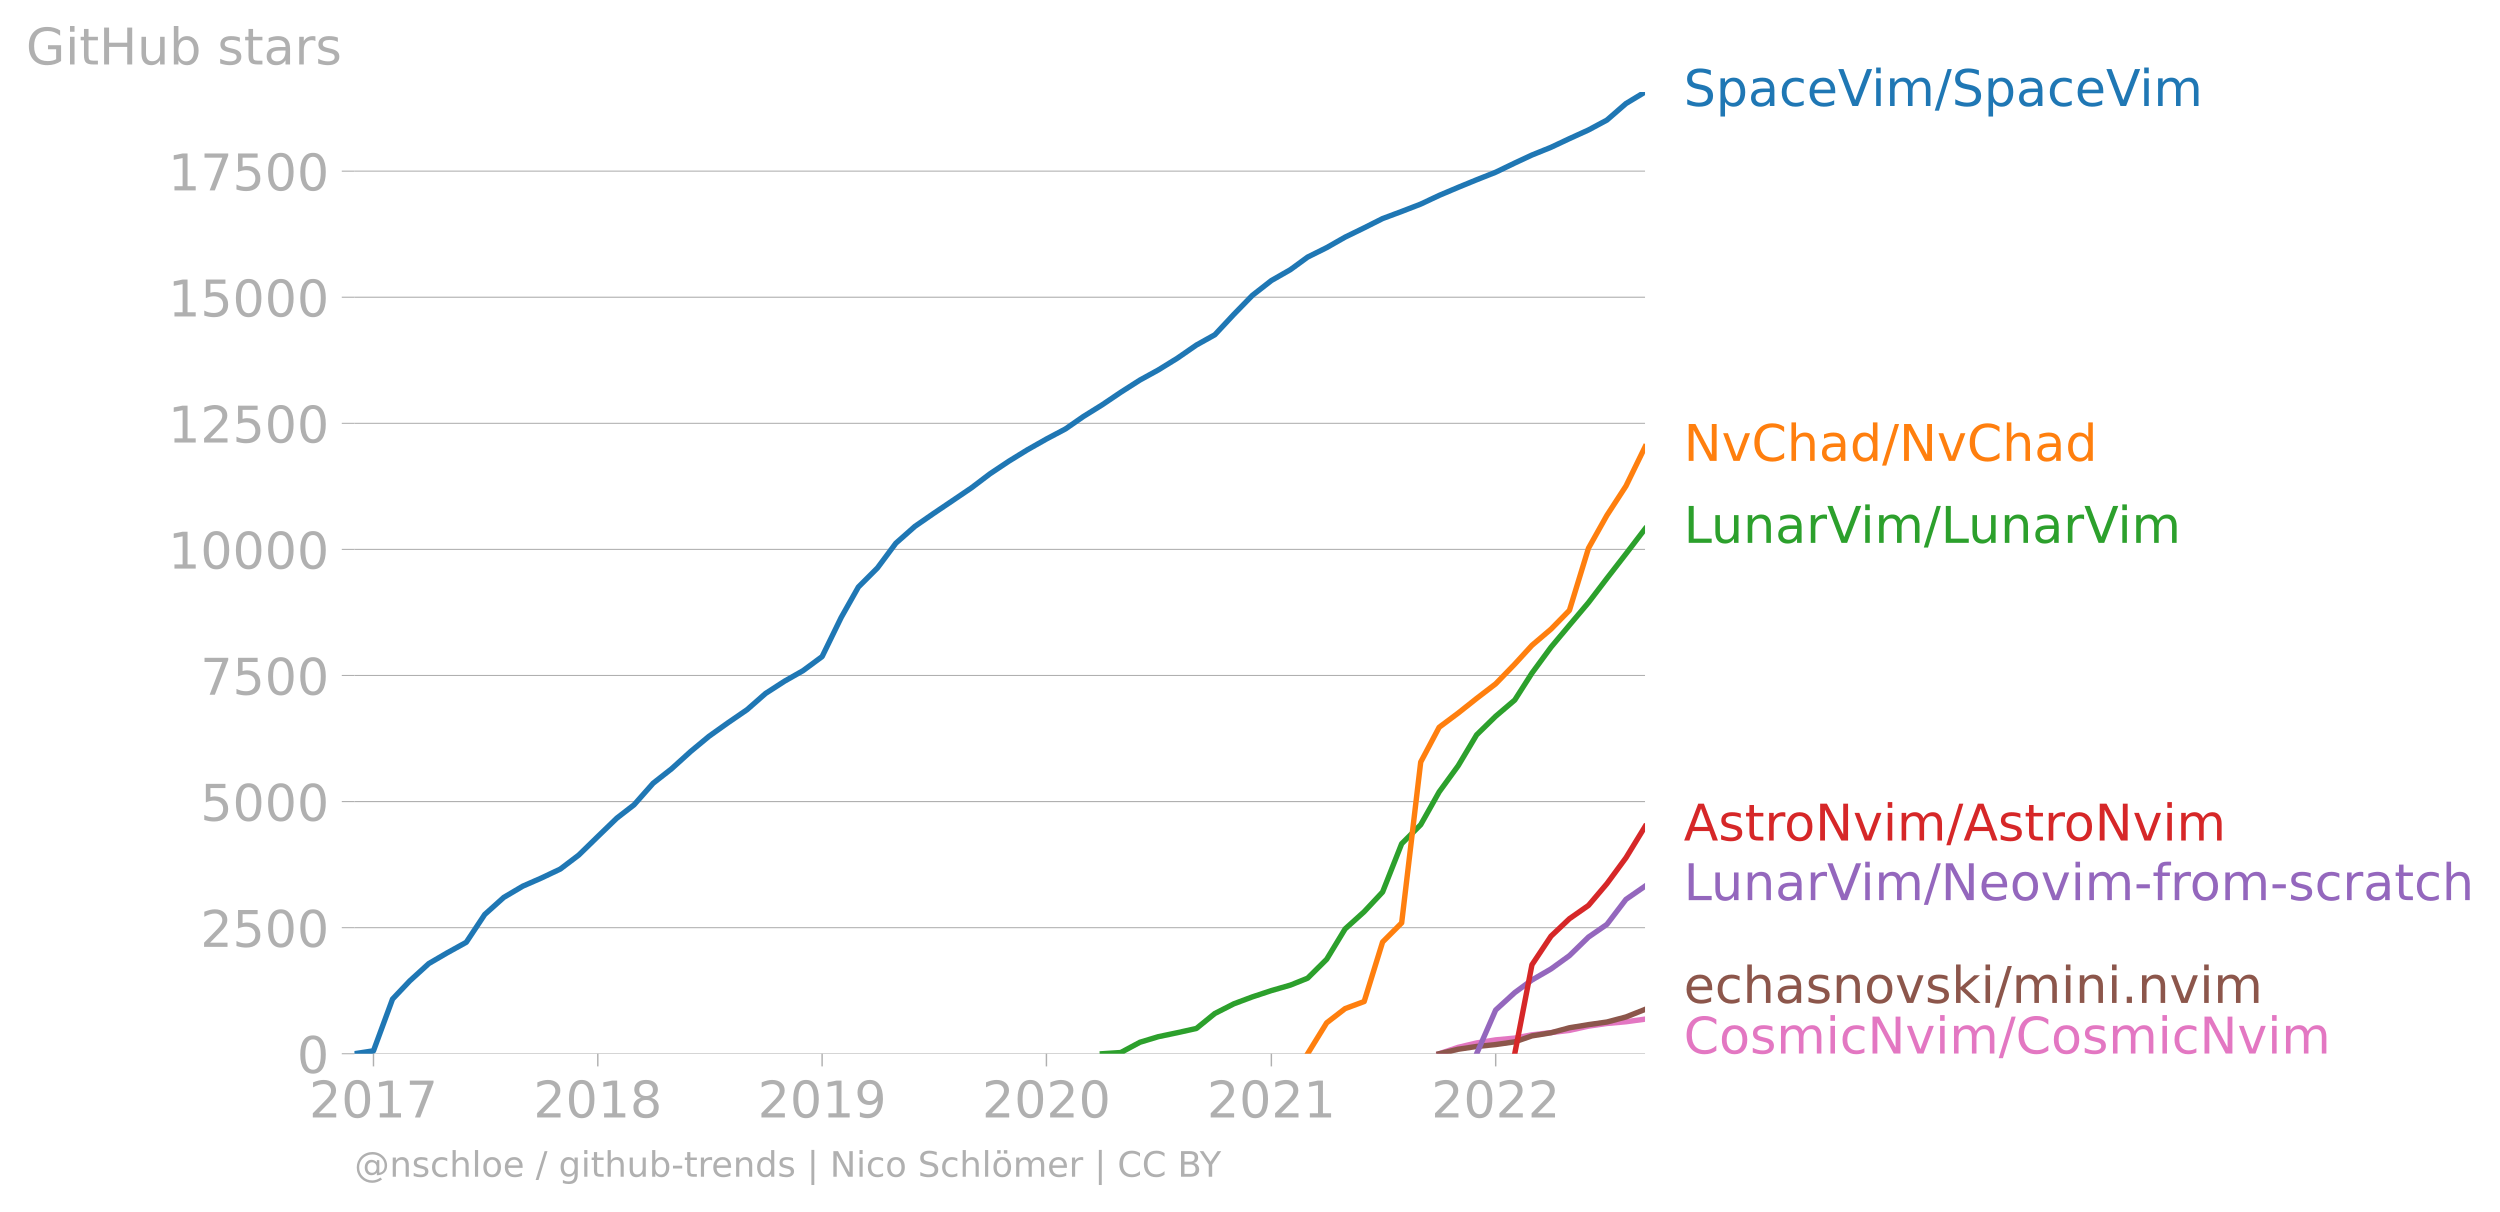
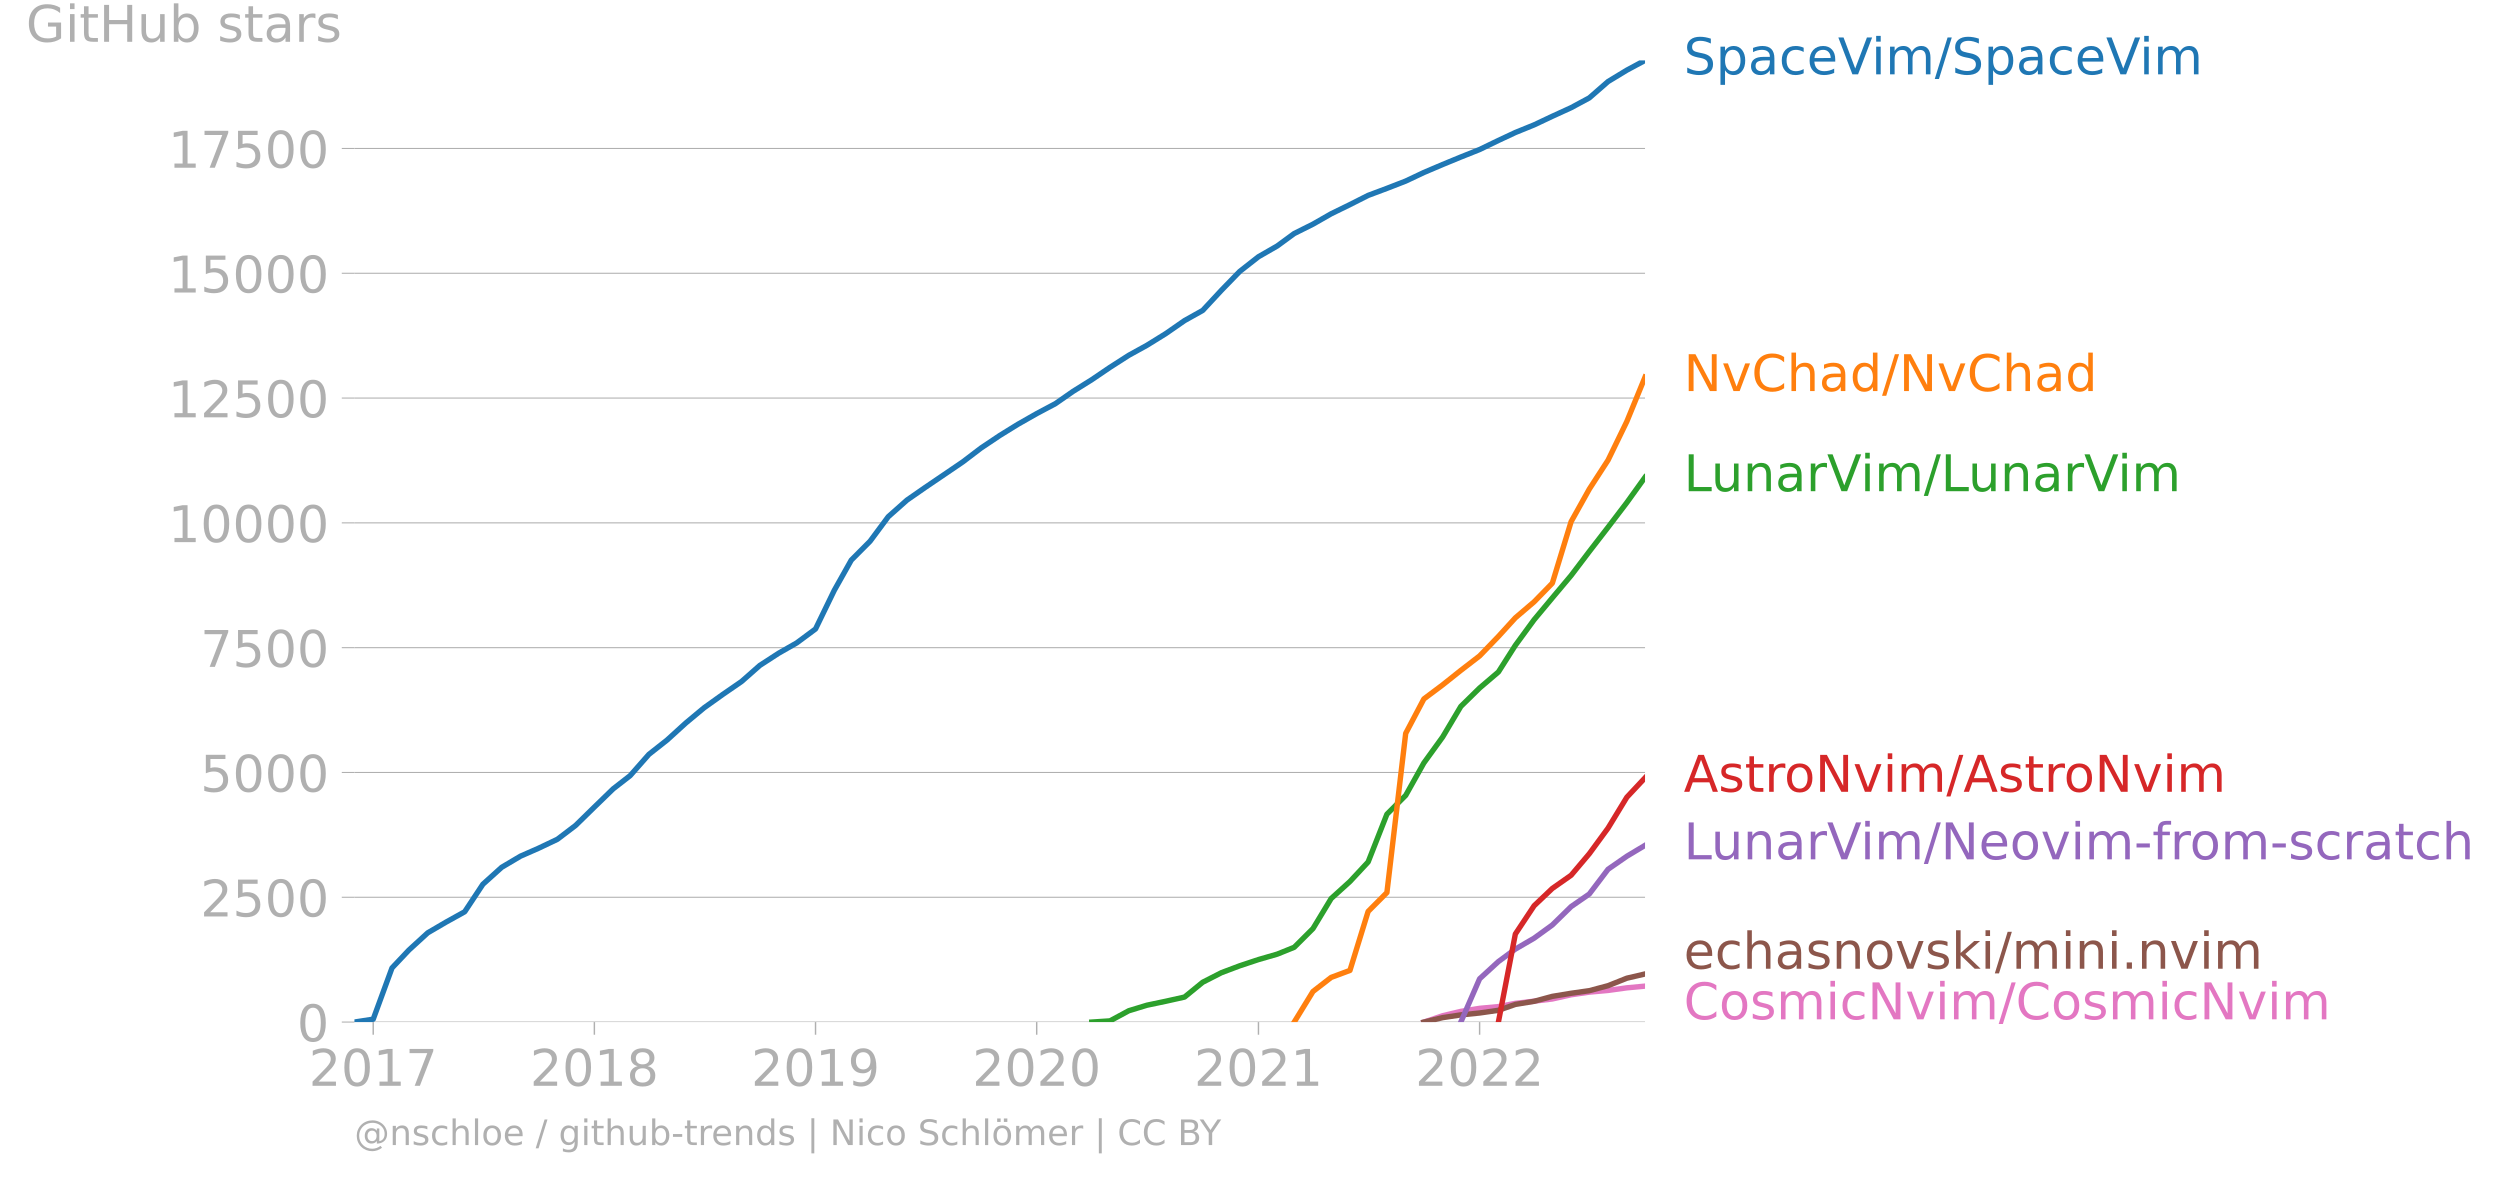
- <svg xmlns="http://www.w3.org/2000/svg" xmlns:xlink="http://www.w3.org/1999/xlink" width="922.362" height="446.805" viewBox="0 0 691.771 335.104">
+ <svg xmlns="http://www.w3.org/2000/svg" xmlns:xlink="http://www.w3.org/1999/xlink" width="922.362" height="435.126" viewBox="0 0 691.771 326.345">
  <defs>
    <style>*{stroke-linejoin:round;stroke-linecap:butt}</style>
  </defs>
  <g id="figure_1">
-     <path d="M0 335.104h691.771V0H0v335.104z" style="fill:none" id="patch_1" />
+     <path d="M0 326.345h691.771V0H0v326.345z" style="fill:none" id="patch_1" />
    <g id="axes_1">
-       <path d="M98.073 291.577h357.12V25.465H98.073v266.112z" style="fill:none" id="patch_2" />
+       <path d="M98.073 282.818h357.12V16.706H98.073v266.112z" style="fill:none" id="patch_2" />
      <g id="matplotlib.axis_1">
        <g id="xtick_1">
          <g id="line2d_1">
            <defs>
-               <path id="m9b4d5df763" d="M0 0v3.5" style="stroke:#b0b0b0;stroke-width:.4" />
-             </defs>
-             <use xlink:href="#m9b4d5df763" x="103.345" y="291.577" style="fill:#b0b0b0;stroke:#b0b0b0;stroke-width:.4" />
-           </g>
-           <g style="fill:#b0b0b0" transform="matrix(.14 0 0 -.14 85.53 309.215)" id="text_1">
+               <path id="mba18a36845" d="M0 0v3.5" style="stroke:#b0b0b0;stroke-width:.4" />
+             </defs>
+             <use xlink:href="#mba18a36845" x="103.271" y="282.818" style="fill:#b0b0b0;stroke:#b0b0b0;stroke-width:.4" />
+           </g>
+           <g style="fill:#b0b0b0" transform="matrix(.14 0 0 -.14 85.456 300.455)" id="text_1">
            <defs>
              <path id="DejaVuSans-32" d="M1228 531h2203V0H469v531q359 372 979 998 621 627 780 809 303 340 423 576 121 236 121 464 0 372-261 606-261 235-680 235-297 0-627-103-329-103-704-313v638q381 153 712 231 332 78 607 78 725 0 1156-363 431-362 431-968 0-288-108-546-107-257-392-607-78-91-497-524-418-433-1181-1211z" transform="scale(.01563)" />
              <path id="DejaVuSans-30" d="M2034 4250q-487 0-733-480-245-479-245-1442 0-959 245-1439 246-480 733-480 491 0 736 480 246 480 246 1439 0 963-246 1442-245 480-736 480zm0 500q785 0 1199-621 414-620 414-1801 0-1178-414-1799Q2819-91 2034-91q-784 0-1198 620-414 621-414 1799 0 1181 414 1801 414 621 1198 621z" transform="scale(.01563)" />
              <path id="DejaVuSans-31" d="M794 531h1031v3560L703 3866v575l1116 225h631V531h1031V0H794v531z" transform="scale(.01563)" />
              <path id="DejaVuSans-37" d="M525 4666h3000v-269L1831 0h-659l1594 4134H525v532z" transform="scale(.01563)" />
            </defs>
            <use xlink:href="#DejaVuSans-32" />
            <use xlink:href="#DejaVuSans-30" x="63.623" />
            <use xlink:href="#DejaVuSans-31" x="127.246" />
            <use xlink:href="#DejaVuSans-37" x="190.869" />
          </g>
        </g>
        <g id="xtick_2">
-           <use xlink:href="#m9b4d5df763" x="165.416" y="291.577" style="fill:#b0b0b0;stroke:#b0b0b0;stroke-width:.4" id="line2d_2" />
-           <g style="fill:#b0b0b0" transform="matrix(.14 0 0 -.14 147.6 309.215)" id="text_2">
+           <use xlink:href="#mba18a36845" x="164.467" y="282.818" style="fill:#b0b0b0;stroke:#b0b0b0;stroke-width:.4" id="line2d_2" />
+           <g style="fill:#b0b0b0" transform="matrix(.14 0 0 -.14 146.652 300.455)" id="text_2">
            <defs>
              <path id="DejaVuSans-38" d="M2034 2216q-450 0-708-241-257-241-257-662 0-422 257-663 258-241 708-241t709 242q260 243 260 662 0 421-258 662-257 241-711 241zm-631 268q-406 100-633 378-226 279-226 679 0 559 398 884 399 325 1092 325 697 0 1094-325t397-884q0-400-227-679-226-278-629-378 456-106 710-416 255-309 255-755 0-679-414-1042Q2806-91 2034-91q-771 0-1186 362-414 363-414 1042 0 446 256 755 257 310 713 416zm-231 997q0-362 226-565 227-203 636-203 407 0 636 203 230 203 230 565 0 363-230 566-229 203-636 203-409 0-636-203-226-203-226-566z" transform="scale(.01563)" />
            </defs>
            <use xlink:href="#DejaVuSans-32" />
            <use xlink:href="#DejaVuSans-30" x="63.623" />
            <use xlink:href="#DejaVuSans-31" x="127.246" />
            <use xlink:href="#DejaVuSans-38" x="190.869" />
          </g>
        </g>
        <g id="xtick_3">
-           <use xlink:href="#m9b4d5df763" x="227.487" y="291.577" style="fill:#b0b0b0;stroke:#b0b0b0;stroke-width:.4" id="line2d_3" />
-           <g style="fill:#b0b0b0" transform="matrix(.14 0 0 -.14 209.672 309.215)" id="text_3">
+           <use xlink:href="#mba18a36845" x="225.664" y="282.818" style="fill:#b0b0b0;stroke:#b0b0b0;stroke-width:.4" id="line2d_3" />
+           <g style="fill:#b0b0b0" transform="matrix(.14 0 0 -.14 207.849 300.455)" id="text_3">
            <defs>
              <path id="DejaVuSans-39" d="M703 97v575q238-113 481-172 244-59 479-59 625 0 954 420 330 420 377 1277-181-269-460-413-278-144-615-144-700 0-1108 423-408 424-408 1159 0 718 425 1152 425 435 1131 435 810 0 1236-621 427-620 427-1801 0-1103-524-1761Q2575-91 1691-91q-238 0-482 47Q966 3 703 97zm1256 1978q425 0 673 290 249 291 249 798 0 503-249 795-248 292-673 292t-673-292q-248-292-248-795 0-507 248-798 248-290 673-290z" transform="scale(.01563)" />
            </defs>
            <use xlink:href="#DejaVuSans-32" />
            <use xlink:href="#DejaVuSans-30" x="63.623" />
            <use xlink:href="#DejaVuSans-31" x="127.246" />
            <use xlink:href="#DejaVuSans-39" x="190.869" />
          </g>
        </g>
        <g id="xtick_4">
-           <use xlink:href="#m9b4d5df763" x="289.557" y="291.577" style="fill:#b0b0b0;stroke:#b0b0b0;stroke-width:.4" id="line2d_4" />
-           <g style="fill:#b0b0b0" transform="matrix(.14 0 0 -.14 271.742 309.215)" id="text_4">
+           <use xlink:href="#mba18a36845" x="286.861" y="282.818" style="fill:#b0b0b0;stroke:#b0b0b0;stroke-width:.4" id="line2d_4" />
+           <g style="fill:#b0b0b0" transform="matrix(.14 0 0 -.14 269.046 300.455)" id="text_4">
            <use xlink:href="#DejaVuSans-32" />
            <use xlink:href="#DejaVuSans-30" x="63.623" />
            <use xlink:href="#DejaVuSans-32" x="127.246" />
            <use xlink:href="#DejaVuSans-30" x="190.869" />
          </g>
        </g>
        <g id="xtick_5">
-           <use xlink:href="#m9b4d5df763" x="351.798" y="291.577" style="fill:#b0b0b0;stroke:#b0b0b0;stroke-width:.4" id="line2d_5" />
-           <g style="fill:#b0b0b0" transform="matrix(.14 0 0 -.14 333.983 309.215)" id="text_5">
+           <use xlink:href="#mba18a36845" x="348.225" y="282.818" style="fill:#b0b0b0;stroke:#b0b0b0;stroke-width:.4" id="line2d_5" />
+           <g style="fill:#b0b0b0" transform="matrix(.14 0 0 -.14 330.41 300.455)" id="text_5">
            <use xlink:href="#DejaVuSans-32" />
            <use xlink:href="#DejaVuSans-30" x="63.623" />
            <use xlink:href="#DejaVuSans-32" x="127.246" />
            <use xlink:href="#DejaVuSans-31" x="190.869" />
          </g>
        </g>
        <g id="xtick_6">
-           <use xlink:href="#m9b4d5df763" x="413.869" y="291.577" style="fill:#b0b0b0;stroke:#b0b0b0;stroke-width:.4" id="line2d_6" />
-           <g style="fill:#b0b0b0" transform="matrix(.14 0 0 -.14 396.054 309.215)" id="text_6">
+           <use xlink:href="#mba18a36845" x="409.421" y="282.818" style="fill:#b0b0b0;stroke:#b0b0b0;stroke-width:.4" id="line2d_6" />
+           <g style="fill:#b0b0b0" transform="matrix(.14 0 0 -.14 391.606 300.455)" id="text_6">
            <use xlink:href="#DejaVuSans-32" />
            <use xlink:href="#DejaVuSans-30" x="63.623" />
            <use xlink:href="#DejaVuSans-32" x="127.246" />
            <use xlink:href="#DejaVuSans-32" x="190.869" />
          </g>
        </g>
      </g>
      <g id="matplotlib.axis_2">
        <g id="ytick_1">
-           <path d="M98.073 291.577h357.12" clip-path="url(#p57eb138844)" style="fill:none;stroke:#b0b0b0;stroke-width:.3;stroke-linecap:square" id="line2d_7" />
+           <path d="M98.073 282.818h357.12" clip-path="url(#pccc06193e1)" style="fill:none;stroke:#b0b0b0;stroke-width:.3;stroke-linecap:square" id="line2d_7" />
          <g id="line2d_8">
            <defs>
-               <path id="m57e3f2d5bb" d="M0 0h-3.5" style="stroke:#b0b0b0;stroke-width:.3" />
-             </defs>
-             <use xlink:href="#m57e3f2d5bb" x="98.073" y="291.577" style="fill:#b0b0b0;stroke:#b0b0b0;stroke-width:.3" />
-           </g>
-           <use xlink:href="#DejaVuSans-30" style="fill:#b0b0b0" transform="matrix(.14 0 0 -.14 82.166 296.896)" id="text_7" />
+               <path id="m830c760bfc" d="M0 0h-3.5" style="stroke:#b0b0b0;stroke-width:.3" />
+             </defs>
+             <use xlink:href="#m830c760bfc" x="98.073" y="282.818" style="fill:#b0b0b0;stroke:#b0b0b0;stroke-width:.3" />
+           </g>
+           <use xlink:href="#DejaVuSans-30" style="fill:#b0b0b0" transform="matrix(.14 0 0 -.14 82.166 288.136)" id="text_7" />
        </g>
        <g id="ytick_2">
-           <path d="M98.073 256.689h357.12" clip-path="url(#p57eb138844)" style="fill:none;stroke:#b0b0b0;stroke-width:.3;stroke-linecap:square" id="line2d_9" />
-           <use xlink:href="#m57e3f2d5bb" x="98.073" y="256.689" style="fill:#b0b0b0;stroke:#b0b0b0;stroke-width:.3" id="line2d_10" />
-           <g style="fill:#b0b0b0" transform="matrix(.14 0 0 -.14 55.443 262.008)" id="text_8">
+           <path d="M98.073 248.284h357.12" clip-path="url(#pccc06193e1)" style="fill:none;stroke:#b0b0b0;stroke-width:.3;stroke-linecap:square" id="line2d_9" />
+           <use xlink:href="#m830c760bfc" x="98.073" y="248.284" style="fill:#b0b0b0;stroke:#b0b0b0;stroke-width:.3" id="line2d_10" />
+           <g style="fill:#b0b0b0" transform="matrix(.14 0 0 -.14 55.443 253.603)" id="text_8">
            <defs>
              <path id="DejaVuSans-35" d="M691 4666h2478v-532H1269V2991q137 47 274 70 138 23 276 23 781 0 1237-428 457-428 457-1159 0-753-469-1171Q2575-91 1722-91q-294 0-599 50Q819 9 494 109v635q281-153 581-228t634-75q541 0 856 284 316 284 316 772 0 487-316 771-315 285-856 285-253 0-505-56-251-56-513-175v2344z" transform="scale(.01563)" />
            </defs>
            <use xlink:href="#DejaVuSans-32" />
            <use xlink:href="#DejaVuSans-35" x="63.623" />
            <use xlink:href="#DejaVuSans-30" x="127.246" />
            <use xlink:href="#DejaVuSans-30" x="190.869" />
          </g>
        </g>
        <g id="ytick_3">
-           <path d="M98.073 221.8h357.12" clip-path="url(#p57eb138844)" style="fill:none;stroke:#b0b0b0;stroke-width:.3;stroke-linecap:square" id="line2d_11" />
-           <use xlink:href="#m57e3f2d5bb" x="98.073" y="221.801" style="fill:#b0b0b0;stroke:#b0b0b0;stroke-width:.3" id="line2d_12" />
-           <g style="fill:#b0b0b0" transform="matrix(.14 0 0 -.14 55.443 227.12)" id="text_9">
+           <path d="M98.073 213.751h357.12" clip-path="url(#pccc06193e1)" style="fill:none;stroke:#b0b0b0;stroke-width:.3;stroke-linecap:square" id="line2d_11" />
+           <use xlink:href="#m830c760bfc" x="98.073" y="213.751" style="fill:#b0b0b0;stroke:#b0b0b0;stroke-width:.3" id="line2d_12" />
+           <g style="fill:#b0b0b0" transform="matrix(.14 0 0 -.14 55.443 219.07)" id="text_9">
            <use xlink:href="#DejaVuSans-35" />
            <use xlink:href="#DejaVuSans-30" x="63.623" />
            <use xlink:href="#DejaVuSans-30" x="127.246" />
            <use xlink:href="#DejaVuSans-30" x="190.869" />
          </g>
        </g>
        <g id="ytick_4">
-           <path d="M98.073 186.913h357.12" clip-path="url(#p57eb138844)" style="fill:none;stroke:#b0b0b0;stroke-width:.3;stroke-linecap:square" id="line2d_13" />
-           <use xlink:href="#m57e3f2d5bb" x="98.073" y="186.913" style="fill:#b0b0b0;stroke:#b0b0b0;stroke-width:.3" id="line2d_14" />
-           <g style="fill:#b0b0b0" transform="matrix(.14 0 0 -.14 55.443 192.232)" id="text_10">
+           <path d="M98.073 179.218h357.12" clip-path="url(#pccc06193e1)" style="fill:none;stroke:#b0b0b0;stroke-width:.3;stroke-linecap:square" id="line2d_13" />
+           <use xlink:href="#m830c760bfc" x="98.073" y="179.218" style="fill:#b0b0b0;stroke:#b0b0b0;stroke-width:.3" id="line2d_14" />
+           <g style="fill:#b0b0b0" transform="matrix(.14 0 0 -.14 55.443 184.537)" id="text_10">
            <use xlink:href="#DejaVuSans-37" />
            <use xlink:href="#DejaVuSans-35" x="63.623" />
            <use xlink:href="#DejaVuSans-30" x="127.246" />
            <use xlink:href="#DejaVuSans-30" x="190.869" />
          </g>
        </g>
        <g id="ytick_5">
-           <path d="M98.073 152.025h357.12" clip-path="url(#p57eb138844)" style="fill:none;stroke:#b0b0b0;stroke-width:.3;stroke-linecap:square" id="line2d_15" />
-           <use xlink:href="#m57e3f2d5bb" x="98.073" y="152.025" style="fill:#b0b0b0;stroke:#b0b0b0;stroke-width:.3" id="line2d_16" />
-           <g style="fill:#b0b0b0" transform="matrix(.14 0 0 -.14 46.536 157.344)" id="text_11">
+           <path d="M98.073 144.685h357.12" clip-path="url(#pccc06193e1)" style="fill:none;stroke:#b0b0b0;stroke-width:.3;stroke-linecap:square" id="line2d_15" />
+           <use xlink:href="#m830c760bfc" x="98.073" y="144.685" style="fill:#b0b0b0;stroke:#b0b0b0;stroke-width:.3" id="line2d_16" />
+           <g style="fill:#b0b0b0" transform="matrix(.14 0 0 -.14 46.536 150.004)" id="text_11">
            <use xlink:href="#DejaVuSans-31" />
            <use xlink:href="#DejaVuSans-30" x="63.623" />
            <use xlink:href="#DejaVuSans-30" x="127.246" />
            <use xlink:href="#DejaVuSans-30" x="190.869" />
            <use xlink:href="#DejaVuSans-30" x="254.492" />
          </g>
        </g>
        <g id="ytick_6">
-           <path d="M98.073 117.137h357.12" clip-path="url(#p57eb138844)" style="fill:none;stroke:#b0b0b0;stroke-width:.3;stroke-linecap:square" id="line2d_17" />
-           <use xlink:href="#m57e3f2d5bb" x="98.073" y="117.137" style="fill:#b0b0b0;stroke:#b0b0b0;stroke-width:.3" id="line2d_18" />
-           <g style="fill:#b0b0b0" transform="matrix(.14 0 0 -.14 46.536 122.456)" id="text_12">
+           <path d="M98.073 110.152h357.12" clip-path="url(#pccc06193e1)" style="fill:none;stroke:#b0b0b0;stroke-width:.3;stroke-linecap:square" id="line2d_17" />
+           <use xlink:href="#m830c760bfc" x="98.073" y="110.152" style="fill:#b0b0b0;stroke:#b0b0b0;stroke-width:.3" id="line2d_18" />
+           <g style="fill:#b0b0b0" transform="matrix(.14 0 0 -.14 46.536 115.471)" id="text_12">
            <use xlink:href="#DejaVuSans-31" />
            <use xlink:href="#DejaVuSans-32" x="63.623" />
            <use xlink:href="#DejaVuSans-35" x="127.246" />
            <use xlink:href="#DejaVuSans-30" x="190.869" />
            <use xlink:href="#DejaVuSans-30" x="254.492" />
          </g>
        </g>
        <g id="ytick_7">
-           <path d="M98.073 82.249h357.12" clip-path="url(#p57eb138844)" style="fill:none;stroke:#b0b0b0;stroke-width:.3;stroke-linecap:square" id="line2d_19" />
-           <use xlink:href="#m57e3f2d5bb" x="98.073" y="82.249" style="fill:#b0b0b0;stroke:#b0b0b0;stroke-width:.3" id="line2d_20" />
-           <g style="fill:#b0b0b0" transform="matrix(.14 0 0 -.14 46.536 87.568)" id="text_13">
+           <path d="M98.073 75.619h357.12" clip-path="url(#pccc06193e1)" style="fill:none;stroke:#b0b0b0;stroke-width:.3;stroke-linecap:square" id="line2d_19" />
+           <use xlink:href="#m830c760bfc" x="98.073" y="75.619" style="fill:#b0b0b0;stroke:#b0b0b0;stroke-width:.3" id="line2d_20" />
+           <g style="fill:#b0b0b0" transform="matrix(.14 0 0 -.14 46.536 80.938)" id="text_13">
            <use xlink:href="#DejaVuSans-31" />
            <use xlink:href="#DejaVuSans-35" x="63.623" />
            <use xlink:href="#DejaVuSans-30" x="127.246" />
            <use xlink:href="#DejaVuSans-30" x="190.869" />
            <use xlink:href="#DejaVuSans-30" x="254.492" />
          </g>
        </g>
        <g id="ytick_8">
-           <path d="M98.073 47.36h357.12" clip-path="url(#p57eb138844)" style="fill:none;stroke:#b0b0b0;stroke-width:.3;stroke-linecap:square" id="line2d_21" />
-           <use xlink:href="#m57e3f2d5bb" x="98.073" y="47.361" style="fill:#b0b0b0;stroke:#b0b0b0;stroke-width:.3" id="line2d_22" />
-           <g style="fill:#b0b0b0" transform="matrix(.14 0 0 -.14 46.536 52.68)" id="text_14">
+           <path d="M98.073 41.086h357.12" clip-path="url(#pccc06193e1)" style="fill:none;stroke:#b0b0b0;stroke-width:.3;stroke-linecap:square" id="line2d_21" />
+           <use xlink:href="#m830c760bfc" x="98.073" y="41.086" style="fill:#b0b0b0;stroke:#b0b0b0;stroke-width:.3" id="line2d_22" />
+           <g style="fill:#b0b0b0" transform="matrix(.14 0 0 -.14 46.536 46.405)" id="text_14">
            <use xlink:href="#DejaVuSans-31" />
            <use xlink:href="#DejaVuSans-37" x="63.623" />
            <use xlink:href="#DejaVuSans-35" x="127.246" />
            <use xlink:href="#DejaVuSans-30" x="190.869" />
            <use xlink:href="#DejaVuSans-30" x="254.492" />
          </g>
        </g>
-         <g style="fill:#b0b0b0" transform="matrix(.14 0 0 -.14 7.2 17.838)" id="text_15">
+         <g style="fill:#b0b0b0" transform="matrix(.14 0 0 -.14 7.2 11.563)" id="text_15">
          <defs>
            <path id="DejaVuSans-47" d="M3809 666v1253H2778v519h1656V434q-365-259-806-392-440-133-940-133-1094 0-1712 639-617 640-617 1780 0 1144 617 1783 618 639 1712 639 456 0 867-113 411-112 758-331v-672q-350 297-744 447t-828 150q-857 0-1287-478-429-478-429-1425 0-944 429-1422 430-478 1287-478 334 0 596 58 263 58 472 180z" transform="scale(.01563)" />
            <path id="DejaVuSans-69" d="M603 3500h575V0H603v3500zm0 1363h575v-729H603v729z" transform="scale(.01563)" />
            <path id="DejaVuSans-74" d="M1172 4494v-994h1184v-447H1172V1153q0-428 117-550t477-122h590V0h-590q-666 0-919 248-253 249-253 905v1900H172v447h422v994h578z" transform="scale(.01563)" />
            <path id="DejaVuSans-48" d="M628 4666h631V2753h2294v1913h631V0h-631v2222H1259V0H628v4666z" transform="scale(.01563)" />
            <path id="DejaVuSans-75" d="M544 1381v2119h575V1403q0-497 193-746 194-248 582-248 465 0 735 297 271 297 271 810v1984h575V0h-575v538q-209-319-486-474-276-155-642-155-603 0-916 375-312 375-312 1097zm1447 2203z" transform="scale(.01563)" />
            <path id="DejaVuSans-62" d="M3116 1747q0 634-261 995t-717 361q-457 0-718-361t-261-995q0-634 261-995t718-361q456 0 717 361t261 995zM1159 2969q182 312 458 463 277 152 661 152 638 0 1036-506 399-506 399-1331T3314 415Q2916-91 2278-91q-384 0-661 152-276 152-458 464V0H581v4863h578V2969z" transform="scale(.01563)" />
            <path id="DejaVuSans-73" d="M2834 3397v-544q-243 125-506 187-262 63-544 63-428 0-642-131t-214-394q0-200 153-314t616-217l197-44q612-131 870-370t258-667q0-488-386-773Q2250-91 1575-91q-281 0-586 55T347 128v594q319-166 628-249 309-82 613-82 406 0 624 139 219 139 219 392 0 234-158 359-157 125-692 241l-200 47q-534 112-772 345-237 233-237 639 0 494 350 762 350 269 994 269 318 0 599-47 282-46 519-140z" transform="scale(.01563)" />
            <path id="DejaVuSans-61" d="M2194 1759q-697 0-966-159t-269-544q0-306 202-486 202-179 548-179 479 0 768 339t289 901v128h-572zm1147 238V0h-575v531q-197-318-491-470T1556-91q-537 0-855 302-317 302-317 808 0 590 395 890 396 300 1180 300h807v57q0 397-261 614t-733 217q-300 0-585-72-284-72-546-216v532q315 122 612 182 297 61 578 61 760 0 1135-394 375-393 375-1193z" transform="scale(.01563)" />
            <path id="DejaVuSans-72" d="M2631 2963q-97 56-211 82-114 27-251 27-488 0-749-317t-261-911V0H581v3500h578v-544q182 319 472 473 291 155 707 155 59 0 131-8 72-7 159-23l3-590z" transform="scale(.01563)" />
          </defs>
          <use xlink:href="#DejaVuSans-47" />
          <use xlink:href="#DejaVuSans-69" x="77.49" />
          <use xlink:href="#DejaVuSans-74" x="105.273" />
          <use xlink:href="#DejaVuSans-48" x="144.482" />
          <use xlink:href="#DejaVuSans-75" x="219.678" />
          <use xlink:href="#DejaVuSans-62" x="283.057" />
          <use xlink:href="#DejaVuSans-20" x="346.533" />
          <use xlink:href="#DejaVuSans-73" x="378.32" />
          <use xlink:href="#DejaVuSans-74" x="430.42" />
          <use xlink:href="#DejaVuSans-61" x="469.629" />
          <use xlink:href="#DejaVuSans-72" x="530.908" />
          <use xlink:href="#DejaVuSans-73" x="572.021" />
        </g>
      </g>
-       <path d="m398.224 291.577 5.272-1.772 5.101-1.215 5.272-.85 5.272-.49 4.762-.906 5.271-.614 5.102-.614 5.272-1.173 5.102-.74 5.271-.474 5.272-.725" clip-path="url(#p57eb138844)" style="fill:none;stroke:#e377c2;stroke-width:1.5;stroke-linecap:square" id="line2d_23" />
-       <path d="m398.224 291.577 5.272-1.242 5.101-.768 5.272-.53 5.272-.754 4.762-1.646 5.271-.866 5.102-1.381 5.272-.865 5.102-.726 5.271-1.396 5.272-2.093" clip-path="url(#p57eb138844)" style="fill:none;stroke:#8c564b;stroke-width:1.5;stroke-linecap:square" id="line2d_24" />
-       <path d="m408.597 291.577 5.272-12.1 5.272-4.814 4.762-3.489 5.271-3.056 5.102-3.684 5.272-5.136 5.102-3.516 5.271-6.922 5.272-3.642" clip-path="url(#p57eb138844)" style="fill:none;stroke:#9467bd;stroke-width:1.5;stroke-linecap:square" id="line2d_25" />
-       <g style="fill:#1f77b4" transform="matrix(.14 0 0 -.14 465.907 29.328)" id="text_16">
+       <path d="m393.997 282.818 5.197-1.755 5.03-1.202 5.197-.842 5.198-.484 4.694-.897 5.198-.608 5.03-.608 5.197-1.16 5.03-.732 5.198-.47 5.197-.718 5.03-.47" clip-path="url(#pccc06193e1)" style="fill:none;stroke:#e377c2;stroke-width:1.5;stroke-linecap:square" id="line2d_23" />
+       <path d="m393.997 282.818 5.197-1.23 5.03-.76 5.197-.524 5.198-.746 4.694-1.63 5.198-.857 5.03-1.367 5.197-.857 5.03-.718 5.198-1.381 5.197-2.072 5.03-1.174" clip-path="url(#pccc06193e1)" style="fill:none;stroke:#8c564b;stroke-width:1.5;stroke-linecap:square" id="line2d_24" />
+       <path d="m404.224 282.818 5.197-11.977 5.198-4.765 4.694-3.453 5.198-3.026 5.03-3.646 5.197-5.083 5.03-3.481 5.198-6.852 5.197-3.605 5.03-3.011" clip-path="url(#pccc06193e1)" style="fill:none;stroke:#9467bd;stroke-width:1.5;stroke-linecap:square" id="line2d_25" />
+       <g style="fill:#1f77b4" transform="matrix(.14 0 0 -.14 465.907 20.569)" id="text_16">
        <defs>
          <path id="DejaVuSans-53" d="M3425 4513v-616q-359 172-678 256-319 85-616 85-515 0-795-200t-280-569q0-310 186-468 186-157 705-254l381-78q706-135 1042-474t336-907q0-679-455-1029Q2797-91 1919-91q-331 0-705 75-373 75-773 222v650q384-215 753-325 369-109 725-109 540 0 834 212 294 213 294 607 0 343-211 537t-692 291l-385 75q-706 140-1022 440-315 300-315 835 0 619 436 975t1201 356q329 0 669-60 341-59 697-177z" transform="scale(.01563)" />
          <path id="DejaVuSans-70" d="M1159 525v-1856H581v4831h578v-531q182 312 458 463 277 152 661 152 638 0 1036-506 399-506 399-1331T3314 415Q2916-91 2278-91q-384 0-661 152-276 152-458 464zm1957 1222q0 634-261 995t-717 361q-457 0-718-361t-261-995q0-634 261-995t718-361q456 0 717 361t261 995z" transform="scale(.01563)" />
          <path id="DejaVuSans-63" d="M3122 3366v-538q-244 135-489 202t-495 67q-560 0-870-355-309-354-309-995t309-996q310-354 870-354 250 0 495 67t489 202V134Q2881 22 2623-34q-257-57-548-57-791 0-1257 497-465 497-465 1341 0 856 470 1346 471 491 1290 491 265 0 518-55 253-54 491-163z" transform="scale(.01563)" />
          <path id="DejaVuSans-65" d="M3597 1894v-281H953q38-594 358-905t892-311q331 0 642 81t618 244V178Q3153 47 2828-22t-659-69q-838 0-1327 487-489 488-489 1320 0 859 464 1363 464 505 1252 505 706 0 1117-455 411-454 411-1235zm-575 169q-6 471-264 752-258 282-683 282-481 0-770-272t-333-766l2050 4z" transform="scale(.01563)" />
          <path id="DejaVuSans-56" d="M1831 0 50 4666h659L2188 738l1481 3928h656L2547 0h-716z" transform="scale(.01563)" />
          <path id="DejaVuSans-6d" d="M3328 2828q216 388 516 572t706 184q547 0 844-383 297-382 297-1088V0h-578v2094q0 503-179 746-178 244-543 244-447 0-707-297-259-296-259-809V0h-578v2094q0 506-178 748t-550 242q-441 0-701-298-259-298-259-808V0H581v3500h578v-544q197 322 472 475t653 153q382 0 649-194 267-193 395-562z" transform="scale(.01563)" />
          <path id="DejaVuSans-2f" d="M1625 4666h531L531-594H0l1625 5260z" transform="scale(.01563)" />
        </defs>
        <use xlink:href="#DejaVuSans-53" />
        <use xlink:href="#DejaVuSans-70" x="63.477" />
        <use xlink:href="#DejaVuSans-61" x="126.953" />
        <use xlink:href="#DejaVuSans-63" x="188.232" />
        <use xlink:href="#DejaVuSans-65" x="243.213" />
        <use xlink:href="#DejaVuSans-56" x="304.736" />
        <use xlink:href="#DejaVuSans-69" x="370.895" />
        <use xlink:href="#DejaVuSans-6d" x="398.678" />
        <use xlink:href="#DejaVuSans-2f" x="496.09" />
        <use xlink:href="#DejaVuSans-53" x="529.781" />
        <use xlink:href="#DejaVuSans-70" x="593.258" />
        <use xlink:href="#DejaVuSans-61" x="656.734" />
        <use xlink:href="#DejaVuSans-63" x="718.014" />
        <use xlink:href="#DejaVuSans-65" x="772.994" />
        <use xlink:href="#DejaVuSans-56" x="834.518" />
        <use xlink:href="#DejaVuSans-69" x="900.676" />
        <use xlink:href="#DejaVuSans-6d" x="928.459" />
      </g>
-       <g style="fill:#ff7f0e" transform="matrix(.14 0 0 -.14 465.907 127.53)" id="text_17">
+       <g style="fill:#ff7f0e" transform="matrix(.14 0 0 -.14 465.907 108.214)" id="text_17">
        <defs>
          <path id="DejaVuSans-4e" d="M628 4666h850L3547 763v3903h612V0h-850L1241 3903V0H628v4666z" transform="scale(.01563)" />
          <path id="DejaVuSans-76" d="M191 3500h609L1894 563l1094 2937h609L2284 0h-781L191 3500z" transform="scale(.01563)" />
          <path id="DejaVuSans-43" d="M4122 4306v-665q-319 297-680 443-361 147-767 147-800 0-1225-489t-425-1414q0-922 425-1411t1225-489q406 0 767 147t680 444V359q-331-225-702-338-370-112-782-112-1060 0-1670 648-609 649-609 1771 0 1125 609 1773 610 649 1670 649 418 0 788-111 371-111 696-333z" transform="scale(.01563)" />
          <path id="DejaVuSans-68" d="M3513 2113V0h-575v2094q0 497-194 743-194 247-581 247-466 0-735-297-269-296-269-809V0H581v4863h578V2956q207 316 486 472 280 156 646 156 603 0 912-373 310-373 310-1098z" transform="scale(.01563)" />
          <path id="DejaVuSans-64" d="M2906 2969v1894h575V0h-575v525q-181-312-458-464-276-152-664-152-634 0-1033 506-398 507-398 1332t398 1331q399 506 1033 506 388 0 664-152 277-151 458-463zM947 1747q0-634 261-995t717-361q456 0 718 361 263 361 263 995t-263 995q-262 361-718 361t-717-361q-261-361-261-995z" transform="scale(.01563)" />
        </defs>
        <use xlink:href="#DejaVuSans-4e" />
        <use xlink:href="#DejaVuSans-76" x="74.805" />
        <use xlink:href="#DejaVuSans-43" x="133.984" />
        <use xlink:href="#DejaVuSans-68" x="203.809" />
        <use xlink:href="#DejaVuSans-61" x="267.188" />
        <use xlink:href="#DejaVuSans-64" x="328.467" />
        <use xlink:href="#DejaVuSans-2f" x="391.943" />
        <use xlink:href="#DejaVuSans-4e" x="425.635" />
        <use xlink:href="#DejaVuSans-76" x="500.439" />
        <use xlink:href="#DejaVuSans-43" x="559.619" />
        <use xlink:href="#DejaVuSans-68" x="629.443" />
        <use xlink:href="#DejaVuSans-61" x="692.822" />
        <use xlink:href="#DejaVuSans-64" x="754.102" />
      </g>
-       <g style="fill:#2ca02c" transform="matrix(.14 0 0 -.14 465.907 150.208)" id="text_18">
+       <g style="fill:#2ca02c" transform="matrix(.14 0 0 -.14 465.907 135.923)" id="text_18">
        <defs>
          <path id="DejaVuSans-4c" d="M628 4666h631V531h2272V0H628v4666z" transform="scale(.01563)" />
          <path id="DejaVuSans-6e" d="M3513 2113V0h-575v2094q0 497-194 743-194 247-581 247-466 0-735-297-269-296-269-809V0H581v3500h578v-544q207 316 486 472 280 156 646 156 603 0 912-373 310-373 310-1098z" transform="scale(.01563)" />
        </defs>
        <use xlink:href="#DejaVuSans-4c" />
        <use xlink:href="#DejaVuSans-75" x="53.963" />
        <use xlink:href="#DejaVuSans-6e" x="117.342" />
        <use xlink:href="#DejaVuSans-61" x="180.721" />
        <use xlink:href="#DejaVuSans-72" x="242" />
        <use xlink:href="#DejaVuSans-56" x="283.113" />
        <use xlink:href="#DejaVuSans-69" x="349.271" />
        <use xlink:href="#DejaVuSans-6d" x="377.055" />
        <use xlink:href="#DejaVuSans-2f" x="474.467" />
        <use xlink:href="#DejaVuSans-4c" x="508.158" />
        <use xlink:href="#DejaVuSans-75" x="562.121" />
        <use xlink:href="#DejaVuSans-6e" x="625.5" />
        <use xlink:href="#DejaVuSans-61" x="688.879" />
        <use xlink:href="#DejaVuSans-72" x="750.158" />
        <use xlink:href="#DejaVuSans-56" x="791.271" />
        <use xlink:href="#DejaVuSans-69" x="857.43" />
        <use xlink:href="#DejaVuSans-6d" x="885.213" />
      </g>
-       <g style="fill:#d62728" transform="matrix(.14 0 0 -.14 465.907 232.586)" id="text_19">
+       <g style="fill:#d62728" transform="matrix(.14 0 0 -.14 465.907 219.092)" id="text_19">
        <defs>
          <path id="DejaVuSans-41" d="m2188 4044-857-2322h1716l-859 2322zm-357 622h716L4325 0h-656l-425 1197H1141L716 0H50l1781 4666z" transform="scale(.01563)" />
          <path id="DejaVuSans-6f" d="M1959 3097q-462 0-731-361t-269-989q0-628 267-989 268-361 733-361 460 0 728 362 269 363 269 988 0 622-269 986-268 364-728 364zm0 487q750 0 1178-488 429-487 429-1349 0-859-429-1349Q2709-91 1959-91q-753 0-1180 489-426 490-426 1349 0 862 426 1349 427 488 1180 488z" transform="scale(.01563)" />
        </defs>
        <use xlink:href="#DejaVuSans-41" />
        <use xlink:href="#DejaVuSans-73" x="68.408" />
        <use xlink:href="#DejaVuSans-74" x="120.508" />
        <use xlink:href="#DejaVuSans-72" x="159.717" />
        <use xlink:href="#DejaVuSans-6f" x="198.58" />
        <use xlink:href="#DejaVuSans-4e" x="259.762" />
        <use xlink:href="#DejaVuSans-76" x="334.566" />
        <use xlink:href="#DejaVuSans-69" x="393.746" />
        <use xlink:href="#DejaVuSans-6d" x="421.529" />
        <use xlink:href="#DejaVuSans-2f" x="518.941" />
        <use xlink:href="#DejaVuSans-41" x="552.633" />
        <use xlink:href="#DejaVuSans-73" x="621.041" />
        <use xlink:href="#DejaVuSans-74" x="673.141" />
        <use xlink:href="#DejaVuSans-72" x="712.35" />
        <use xlink:href="#DejaVuSans-6f" x="751.213" />
        <use xlink:href="#DejaVuSans-4e" x="812.395" />
        <use xlink:href="#DejaVuSans-76" x="887.199" />
        <use xlink:href="#DejaVuSans-69" x="946.379" />
        <use xlink:href="#DejaVuSans-6d" x="974.162" />
      </g>
-       <g style="fill:#9467bd" transform="matrix(.14 0 0 -.14 465.907 249.08)" id="text_20">
+       <g style="fill:#9467bd" transform="matrix(.14 0 0 -.14 465.907 237.782)" id="text_20">
        <defs>
          <path id="DejaVuSans-2d" d="M313 2009h1684v-512H313v512z" transform="scale(.01563)" />
          <path id="DejaVuSans-66" d="M2375 4863v-479h-550q-309 0-430-125-120-125-120-450v-309h947v-447h-947V0H697v3053H147v447h550v244q0 584 272 851 272 268 862 268h544z" transform="scale(.01563)" />
        </defs>
        <use xlink:href="#DejaVuSans-4c" />
        <use xlink:href="#DejaVuSans-75" x="53.963" />
        <use xlink:href="#DejaVuSans-6e" x="117.342" />
        <use xlink:href="#DejaVuSans-61" x="180.721" />
        <use xlink:href="#DejaVuSans-72" x="242" />
        <use xlink:href="#DejaVuSans-56" x="283.113" />
        <use xlink:href="#DejaVuSans-69" x="349.271" />
        <use xlink:href="#DejaVuSans-6d" x="377.055" />
        <use xlink:href="#DejaVuSans-2f" x="474.467" />
        <use xlink:href="#DejaVuSans-4e" x="508.158" />
        <use xlink:href="#DejaVuSans-65" x="582.963" />
        <use xlink:href="#DejaVuSans-6f" x="644.486" />
        <use xlink:href="#DejaVuSans-76" x="705.668" />
        <use xlink:href="#DejaVuSans-69" x="764.848" />
        <use xlink:href="#DejaVuSans-6d" x="792.631" />
        <use xlink:href="#DejaVuSans-2d" x="890.043" />
        <use xlink:href="#DejaVuSans-66" x="926.127" />
        <use xlink:href="#DejaVuSans-72" x="961.332" />
        <use xlink:href="#DejaVuSans-6f" x="1000.195" />
        <use xlink:href="#DejaVuSans-6d" x="1061.377" />
        <use xlink:href="#DejaVuSans-2d" x="1158.789" />
        <use xlink:href="#DejaVuSans-73" x="1194.873" />
        <use xlink:href="#DejaVuSans-63" x="1246.973" />
        <use xlink:href="#DejaVuSans-72" x="1301.953" />
        <use xlink:href="#DejaVuSans-61" x="1343.066" />
        <use xlink:href="#DejaVuSans-74" x="1404.346" />
        <use xlink:href="#DejaVuSans-63" x="1443.555" />
        <use xlink:href="#DejaVuSans-68" x="1498.535" />
      </g>
-       <g style="fill:#8c564b" transform="matrix(.14 0 0 -.14 465.907 277.52)" id="text_21">
+       <g style="fill:#8c564b" transform="matrix(.14 0 0 -.14 465.907 268.05)" id="text_21">
        <defs>
          <path id="DejaVuSans-6b" d="M581 4863h578V1991l1716 1509h734L1753 1863 3688 0h-750L1159 1709V0H581v4863z" transform="scale(.01563)" />
          <path id="DejaVuSans-2e" d="M684 794h660V0H684v794z" transform="scale(.01563)" />
        </defs>
        <use xlink:href="#DejaVuSans-65" />
        <use xlink:href="#DejaVuSans-63" x="61.523" />
        <use xlink:href="#DejaVuSans-68" x="116.504" />
        <use xlink:href="#DejaVuSans-61" x="179.883" />
        <use xlink:href="#DejaVuSans-73" x="241.162" />
        <use xlink:href="#DejaVuSans-6e" x="293.262" />
        <use xlink:href="#DejaVuSans-6f" x="356.641" />
        <use xlink:href="#DejaVuSans-76" x="417.822" />
        <use xlink:href="#DejaVuSans-73" x="477.002" />
        <use xlink:href="#DejaVuSans-6b" x="529.102" />
        <use xlink:href="#DejaVuSans-69" x="587.012" />
        <use xlink:href="#DejaVuSans-2f" x="614.795" />
        <use xlink:href="#DejaVuSans-6d" x="648.486" />
        <use xlink:href="#DejaVuSans-69" x="745.898" />
        <use xlink:href="#DejaVuSans-6e" x="773.682" />
        <use xlink:href="#DejaVuSans-69" x="837.061" />
        <use xlink:href="#DejaVuSans-2e" x="864.844" />
        <use xlink:href="#DejaVuSans-6e" x="896.631" />
        <use xlink:href="#DejaVuSans-76" x="960.01" />
        <use xlink:href="#DejaVuSans-69" x="1019.189" />
        <use xlink:href="#DejaVuSans-6d" x="1046.973" />
      </g>
-       <g style="fill:#e377c2" transform="matrix(.14 0 0 -.14 465.907 291.52)" id="text_22">
+       <g style="fill:#e377c2" transform="matrix(.14 0 0 -.14 465.907 282.05)" id="text_22">
        <use xlink:href="#DejaVuSans-43" />
        <use xlink:href="#DejaVuSans-6f" x="69.824" />
        <use xlink:href="#DejaVuSans-73" x="131.006" />
        <use xlink:href="#DejaVuSans-6d" x="183.105" />
        <use xlink:href="#DejaVuSans-69" x="280.518" />
        <use xlink:href="#DejaVuSans-63" x="308.301" />
        <use xlink:href="#DejaVuSans-4e" x="363.281" />
        <use xlink:href="#DejaVuSans-76" x="438.086" />
        <use xlink:href="#DejaVuSans-69" x="497.266" />
        <use xlink:href="#DejaVuSans-6d" x="525.049" />
        <use xlink:href="#DejaVuSans-2f" x="622.461" />
        <use xlink:href="#DejaVuSans-43" x="656.152" />
        <use xlink:href="#DejaVuSans-6f" x="725.977" />
        <use xlink:href="#DejaVuSans-73" x="787.158" />
        <use xlink:href="#DejaVuSans-6d" x="839.258" />
        <use xlink:href="#DejaVuSans-69" x="936.67" />
        <use xlink:href="#DejaVuSans-63" x="964.453" />
        <use xlink:href="#DejaVuSans-4e" x="1019.434" />
        <use xlink:href="#DejaVuSans-76" x="1094.238" />
        <use xlink:href="#DejaVuSans-69" x="1153.418" />
        <use xlink:href="#DejaVuSans-6d" x="1181.201" />
      </g>
-       <g style="fill:#b0b0b0" transform="matrix(.09716 0 0 -.09716 98.073 325.613)" id="text_23">
+       <g style="fill:#b0b0b0" transform="matrix(.09716 0 0 -.09716 98.073 316.854)" id="text_23">
        <defs>
          <path id="DejaVuSans-40" d="M2381 1678q0-447 222-702 222-254 610-254 384 0 604 256 221 256 221 700 0 438-225 695-225 258-607 258-378 0-602-256-223-256-223-697zm1703-934q-187-241-429-355t-564-114q-538 0-874 389t-336 1014q0 625 337 1015 338 391 873 391 322 0 565-117 244-117 428-354v409h447V722q457 69 714 417 258 349 258 902 0 334-99 628-98 294-298 544-325 409-792 626t-1017 217q-384 0-738-102-353-101-653-301-490-319-767-836-276-517-276-1120 0-497 179-932 180-434 521-765 328-325 759-495 431-171 922-171 403 0 792 136t714 389l281-347q-390-303-851-464t-936-161q-578 0-1091 205-512 205-912 595Q841 78 631 592q-209 514-209 1105 0 569 212 1084 213 516 607 907 403 396 931 607t1119 211q662 0 1229-272 568-271 952-771 234-307 357-666 124-359 124-744 0-822-497-1297T4084 263v481z" transform="scale(.01563)" />
          <path id="DejaVuSans-6c" d="M603 4863h575V0H603v4863z" transform="scale(.01563)" />
          <path id="DejaVuSans-67" d="M2906 1791q0 625-258 968-257 344-723 344-462 0-720-344-258-343-258-968 0-622 258-966t720-344q466 0 723 344 258 344 258 966zm575-1357q0-893-397-1329-396-436-1215-436-303 0-572 45t-522 139v559q253-137 500-202 247-66 503-66 566 0 847 295t281 892v285q-178-310-456-463T1784 0Q1141 0 747 490 353 981 353 1791q0 812 394 1302 394 491 1037 491 388 0 666-153t456-462v531h575V434z" transform="scale(.01563)" />
          <path id="DejaVuSans-7c" d="M1344 4891v-6400H813v6400h531z" transform="scale(.01563)" />
          <path id="DejaVuSans-f6" d="M1959 3097q-462 0-731-361t-269-989q0-628 267-989 268-361 733-361 460 0 728 362 269 363 269 988 0 622-269 986-268 364-728 364zm0 487q750 0 1178-488 429-487 429-1349 0-859-429-1349Q2709-91 1959-91q-753 0-1180 489-426 490-426 1349 0 862 426 1349 427 488 1180 488zm295 1266h634v-631h-634v631zm-1222 0h634v-631h-634v631z" transform="scale(.01563)" />
          <path id="DejaVuSans-42" d="M1259 2228V519h1013q509 0 754 211 246 211 246 645 0 438-246 645-245 208-754 208H1259zm0 1919V2741h935q462 0 688 173 227 174 227 530 0 353-227 528-226 175-688 175h-935zm-631 519h1613q722 0 1112-300 391-300 391-853 0-429-200-682t-588-315q466-100 724-418 258-317 258-792 0-625-425-966Q3088 0 2303 0H628v4666z" transform="scale(.01563)" />
          <path id="DejaVuSans-59" d="M-13 4666h679l1293-1919 1285 1919h678L2272 2222V0h-634v2222L-13 4666z" transform="scale(.01563)" />
        </defs>
        <use xlink:href="#DejaVuSans-40" />
        <use xlink:href="#DejaVuSans-6e" x="100" />
        <use xlink:href="#DejaVuSans-73" x="163.379" />
        <use xlink:href="#DejaVuSans-63" x="215.479" />
        <use xlink:href="#DejaVuSans-68" x="270.459" />
        <use xlink:href="#DejaVuSans-6c" x="333.838" />
        <use xlink:href="#DejaVuSans-6f" x="361.621" />
        <use xlink:href="#DejaVuSans-65" x="422.803" />
        <use xlink:href="#DejaVuSans-20" x="484.326" />
        <use xlink:href="#DejaVuSans-2f" x="516.113" />
        <use xlink:href="#DejaVuSans-20" x="549.805" />
        <use xlink:href="#DejaVuSans-67" x="581.592" />
        <use xlink:href="#DejaVuSans-69" x="645.068" />
        <use xlink:href="#DejaVuSans-74" x="672.852" />
        <use xlink:href="#DejaVuSans-68" x="712.061" />
        <use xlink:href="#DejaVuSans-75" x="775.439" />
        <use xlink:href="#DejaVuSans-62" x="838.818" />
        <use xlink:href="#DejaVuSans-2d" x="902.295" />
        <use xlink:href="#DejaVuSans-74" x="938.379" />
        <use xlink:href="#DejaVuSans-72" x="977.588" />
        <use xlink:href="#DejaVuSans-65" x="1016.451" />
        <use xlink:href="#DejaVuSans-6e" x="1077.975" />
        <use xlink:href="#DejaVuSans-64" x="1141.354" />
        <use xlink:href="#DejaVuSans-73" x="1204.83" />
        <use xlink:href="#DejaVuSans-20" x="1256.93" />
        <use xlink:href="#DejaVuSans-7c" x="1288.717" />
        <use xlink:href="#DejaVuSans-20" x="1322.408" />
        <use xlink:href="#DejaVuSans-4e" x="1354.195" />
        <use xlink:href="#DejaVuSans-69" x="1429" />
        <use xlink:href="#DejaVuSans-63" x="1456.783" />
        <use xlink:href="#DejaVuSans-6f" x="1511.764" />
        <use xlink:href="#DejaVuSans-20" x="1572.945" />
        <use xlink:href="#DejaVuSans-53" x="1604.732" />
        <use xlink:href="#DejaVuSans-63" x="1668.209" />
        <use xlink:href="#DejaVuSans-68" x="1723.189" />
        <use xlink:href="#DejaVuSans-6c" x="1786.568" />
        <use xlink:href="#DejaVuSans-f6" x="1814.352" />
        <use xlink:href="#DejaVuSans-6d" x="1875.533" />
        <use xlink:href="#DejaVuSans-65" x="1972.945" />
        <use xlink:href="#DejaVuSans-72" x="2034.469" />
        <use xlink:href="#DejaVuSans-20" x="2075.582" />
        <use xlink:href="#DejaVuSans-7c" x="2107.369" />
        <use xlink:href="#DejaVuSans-20" x="2141.061" />
        <use xlink:href="#DejaVuSans-43" x="2172.848" />
        <use xlink:href="#DejaVuSans-43" x="2242.672" />
        <use xlink:href="#DejaVuSans-20" x="2312.496" />
        <use xlink:href="#DejaVuSans-42" x="2344.283" />
        <use xlink:href="#DejaVuSans-59" x="2407.387" />
      </g>
-       <path d="m419.141 291.577 4.762-24.617 5.271-7.913 5.102-4.828 5.272-3.684 5.102-6.015 5.271-7.173 5.272-8.624" clip-path="url(#p57eb138844)" style="fill:none;stroke:#d62728;stroke-width:1.5;stroke-linecap:square" id="line2d_26" />
-       <path d="m305.033 291.577 5.101-.335 5.272-2.833 5.102-1.549 5.272-1.102 5.271-1.173 5.102-4.144 5.272-2.68 5.102-1.912 5.271-1.744 5.272-1.521 4.762-1.912 5.272-5.233 5.101-8.401 5.272-4.759 5.102-5.457 5.271-13.355 5.272-5.26 5.102-9.072 5.272-7.256 5.101-8.541 5.272-5.15 5.272-4.48 4.762-7.451 5.271-7.173 5.102-6.099 5.272-6.252 5.102-6.698 5.271-6.796 5.272-6.894" clip-path="url(#p57eb138844)" style="fill:none;stroke:#2ca02c;stroke-width:1.5;stroke-linecap:square" id="line2d_27" />
-       <path d="m361.832 291.577 5.272-8.555 5.101-3.935 5.272-1.954 5.102-16.48 5.271-5.276 5.272-44.503 5.102-9.63 5.272-3.935 5.101-4.047 5.272-4.047 5.272-5.442 4.762-5.205 5.271-4.48 5.102-5.205 5.272-17.193 5.102-9.099 5.271-8.108 5.272-10.815" clip-path="url(#p57eb138844)" style="fill:none;stroke:#ff7f0e;stroke-width:1.5;stroke-linecap:square" id="line2d_28" />
-       <path d="m98.073 291.577 5.272-.81 5.272-14.318 4.761-5.023 5.272-4.801 5.102-2.973 5.272-2.916 5.101-7.69 5.272-4.73 5.272-3.112 5.101-2.233 5.272-2.498 5.102-3.866 5.272-5.135 5.272-5.094 4.761-3.684 5.272-5.959 5.102-4.005 5.271-4.773 5.102-4.228 5.272-3.754 5.272-3.615 5.101-4.48 5.272-3.404 5.102-2.903 5.272-3.893 5.271-10.816 4.762-8.429 5.272-5.275 5.101-6.852 5.272-4.66 5.102-3.532 5.272-3.558 5.271-3.573 5.102-3.865 5.272-3.517 5.102-3.14 5.271-2.986 5.272-2.791 4.932-3.42 5.272-3.279 5.101-3.447 5.272-3.363 5.102-2.805 5.272-3.252 5.271-3.642 5.102-2.847 5.272-5.652 5.102-5.233 5.271-4.117 5.272-3.014 4.762-3.475 5.272-2.623 5.101-2.903 5.272-2.568 5.102-2.568 5.271-1.967 5.272-2.038 5.102-2.4 5.272-2.233 5.101-2.093 5.272-2.093 5.272-2.54 4.762-2.22 5.271-2.134 5.102-2.4 5.272-2.4 5.102-2.736 5.271-4.577 5.272-3.182" clip-path="url(#p57eb138844)" style="fill:none;stroke:#1f77b4;stroke-width:1.5;stroke-linecap:square" id="line2d_29" />
+       <path d="m414.619 282.818 4.694-24.367 5.198-7.832 5.03-4.78 5.197-3.646 5.03-5.954 5.198-7.1 5.197-8.536 5.03-5.374" clip-path="url(#pccc06193e1)" style="fill:none;stroke:#d62728;stroke-width:1.5;stroke-linecap:square" id="line2d_26" />
+       <path d="m302.118 282.818 5.03-.332 5.197-2.804 5.03-1.533 5.198-1.092 5.197-1.16 5.03-4.102 5.197-2.653 5.03-1.892 5.198-1.727 5.197-1.505 4.695-1.893 5.197-5.18 5.03-8.315 5.198-4.71 5.03-5.402 5.197-13.219 5.198-5.207 5.03-8.979 5.197-7.183 5.03-8.454 5.197-5.097 5.198-4.434 4.694-7.376 5.198-7.1 5.03-6.036 5.197-6.189 5.03-6.63 5.198-6.727 5.197-6.824 5.03-7.003" clip-path="url(#pccc06193e1)" style="fill:none;stroke:#2ca02c;stroke-width:1.5;stroke-linecap:square" id="line2d_27" />
+       <path d="m358.117 282.818 5.197-8.468 5.03-3.895 5.198-1.934 5.03-16.314 5.197-5.221 5.198-44.05 5.03-9.532 5.197-3.895 5.03-4.006 5.197-4.006 5.198-5.387 4.694-5.152 5.198-4.434 5.03-5.152 5.197-17.018 5.03-9.007 5.198-8.025 5.197-10.705 5.03-12.266" clip-path="url(#pccc06193e1)" style="fill:none;stroke:#ff7f0e;stroke-width:1.5;stroke-linecap:square" id="line2d_28" />
+       <path d="m98.073 282.818 5.198-.802 5.197-14.172 4.695-4.973 5.197-4.752 5.03-2.942 5.198-2.887 5.03-7.61 5.197-4.684 5.198-3.08 5.03-2.21 5.197-2.473 5.03-3.826 5.197-5.083 5.198-5.042 4.694-3.647 5.198-5.898 5.03-3.964 5.197-4.724 5.03-4.186 5.198-3.716 5.197-3.577 5.03-4.434 5.198-3.37 5.03-2.874 5.197-3.854 5.197-10.705 4.695-8.343 5.197-5.222 5.03-6.782 5.198-4.613 5.03-3.495 5.197-3.523 5.198-3.536 5.03-3.826 5.197-3.481 5.03-3.108 5.198-2.956 5.197-2.763 4.862-3.384 5.198-3.246 5.03-3.412 5.197-3.329 5.03-2.776 5.198-3.219 5.197-3.605 5.03-2.818 5.197-5.594 5.03-5.18 5.198-4.075 5.197-2.984 4.695-3.44 5.197-2.596 5.03-2.873 5.198-2.542 5.03-2.542 5.197-1.947 5.198-2.017 5.03-2.376 5.197-2.21 5.03-2.072 5.197-2.072 5.198-2.514 4.694-2.196 5.198-2.114 5.03-2.376 5.197-2.376 5.03-2.707 5.198-4.53 5.197-3.15 5.03-2.707" clip-path="url(#pccc06193e1)" style="fill:none;stroke:#1f77b4;stroke-width:1.5;stroke-linecap:square" id="line2d_29" />
    </g>
  </g>
  <defs>
-     <clipPath id="p57eb138844">
-       <path d="M98.073 25.465h357.12v266.112H98.073z" />
+     <clipPath id="pccc06193e1">
+       <path d="M98.073 16.706h357.12v266.112H98.073z" />
    </clipPath>
  </defs>
</svg>
